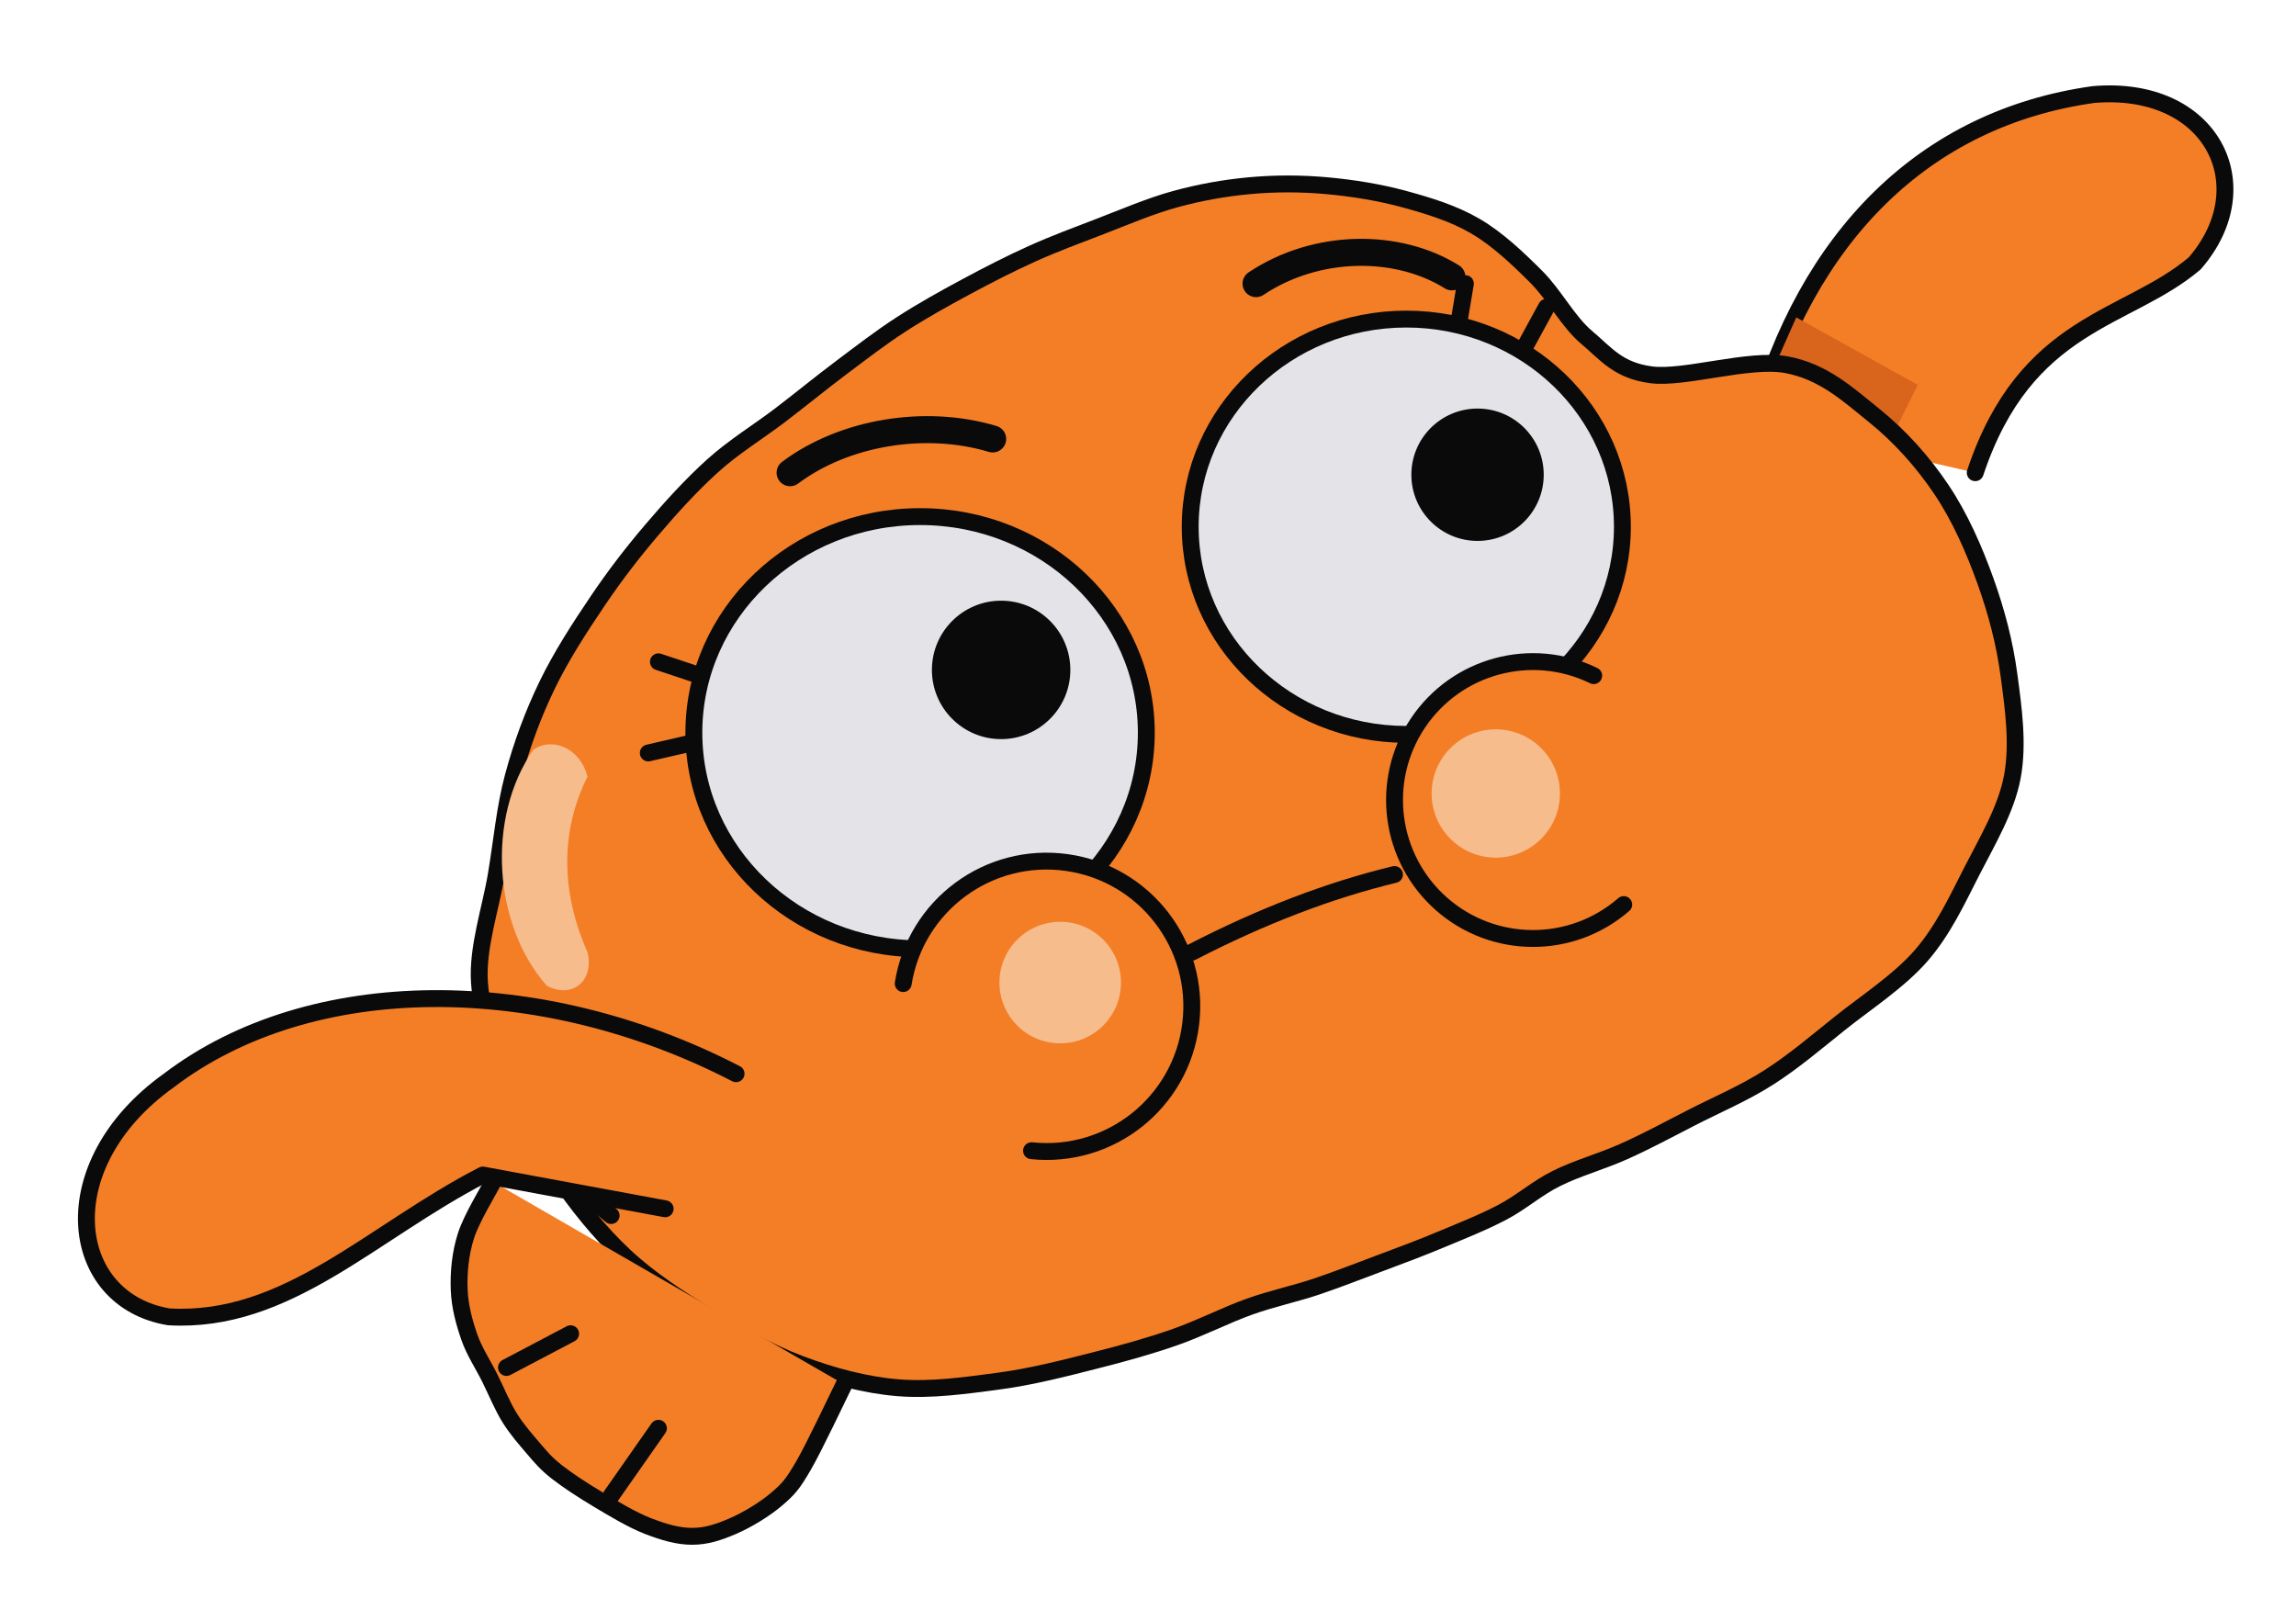
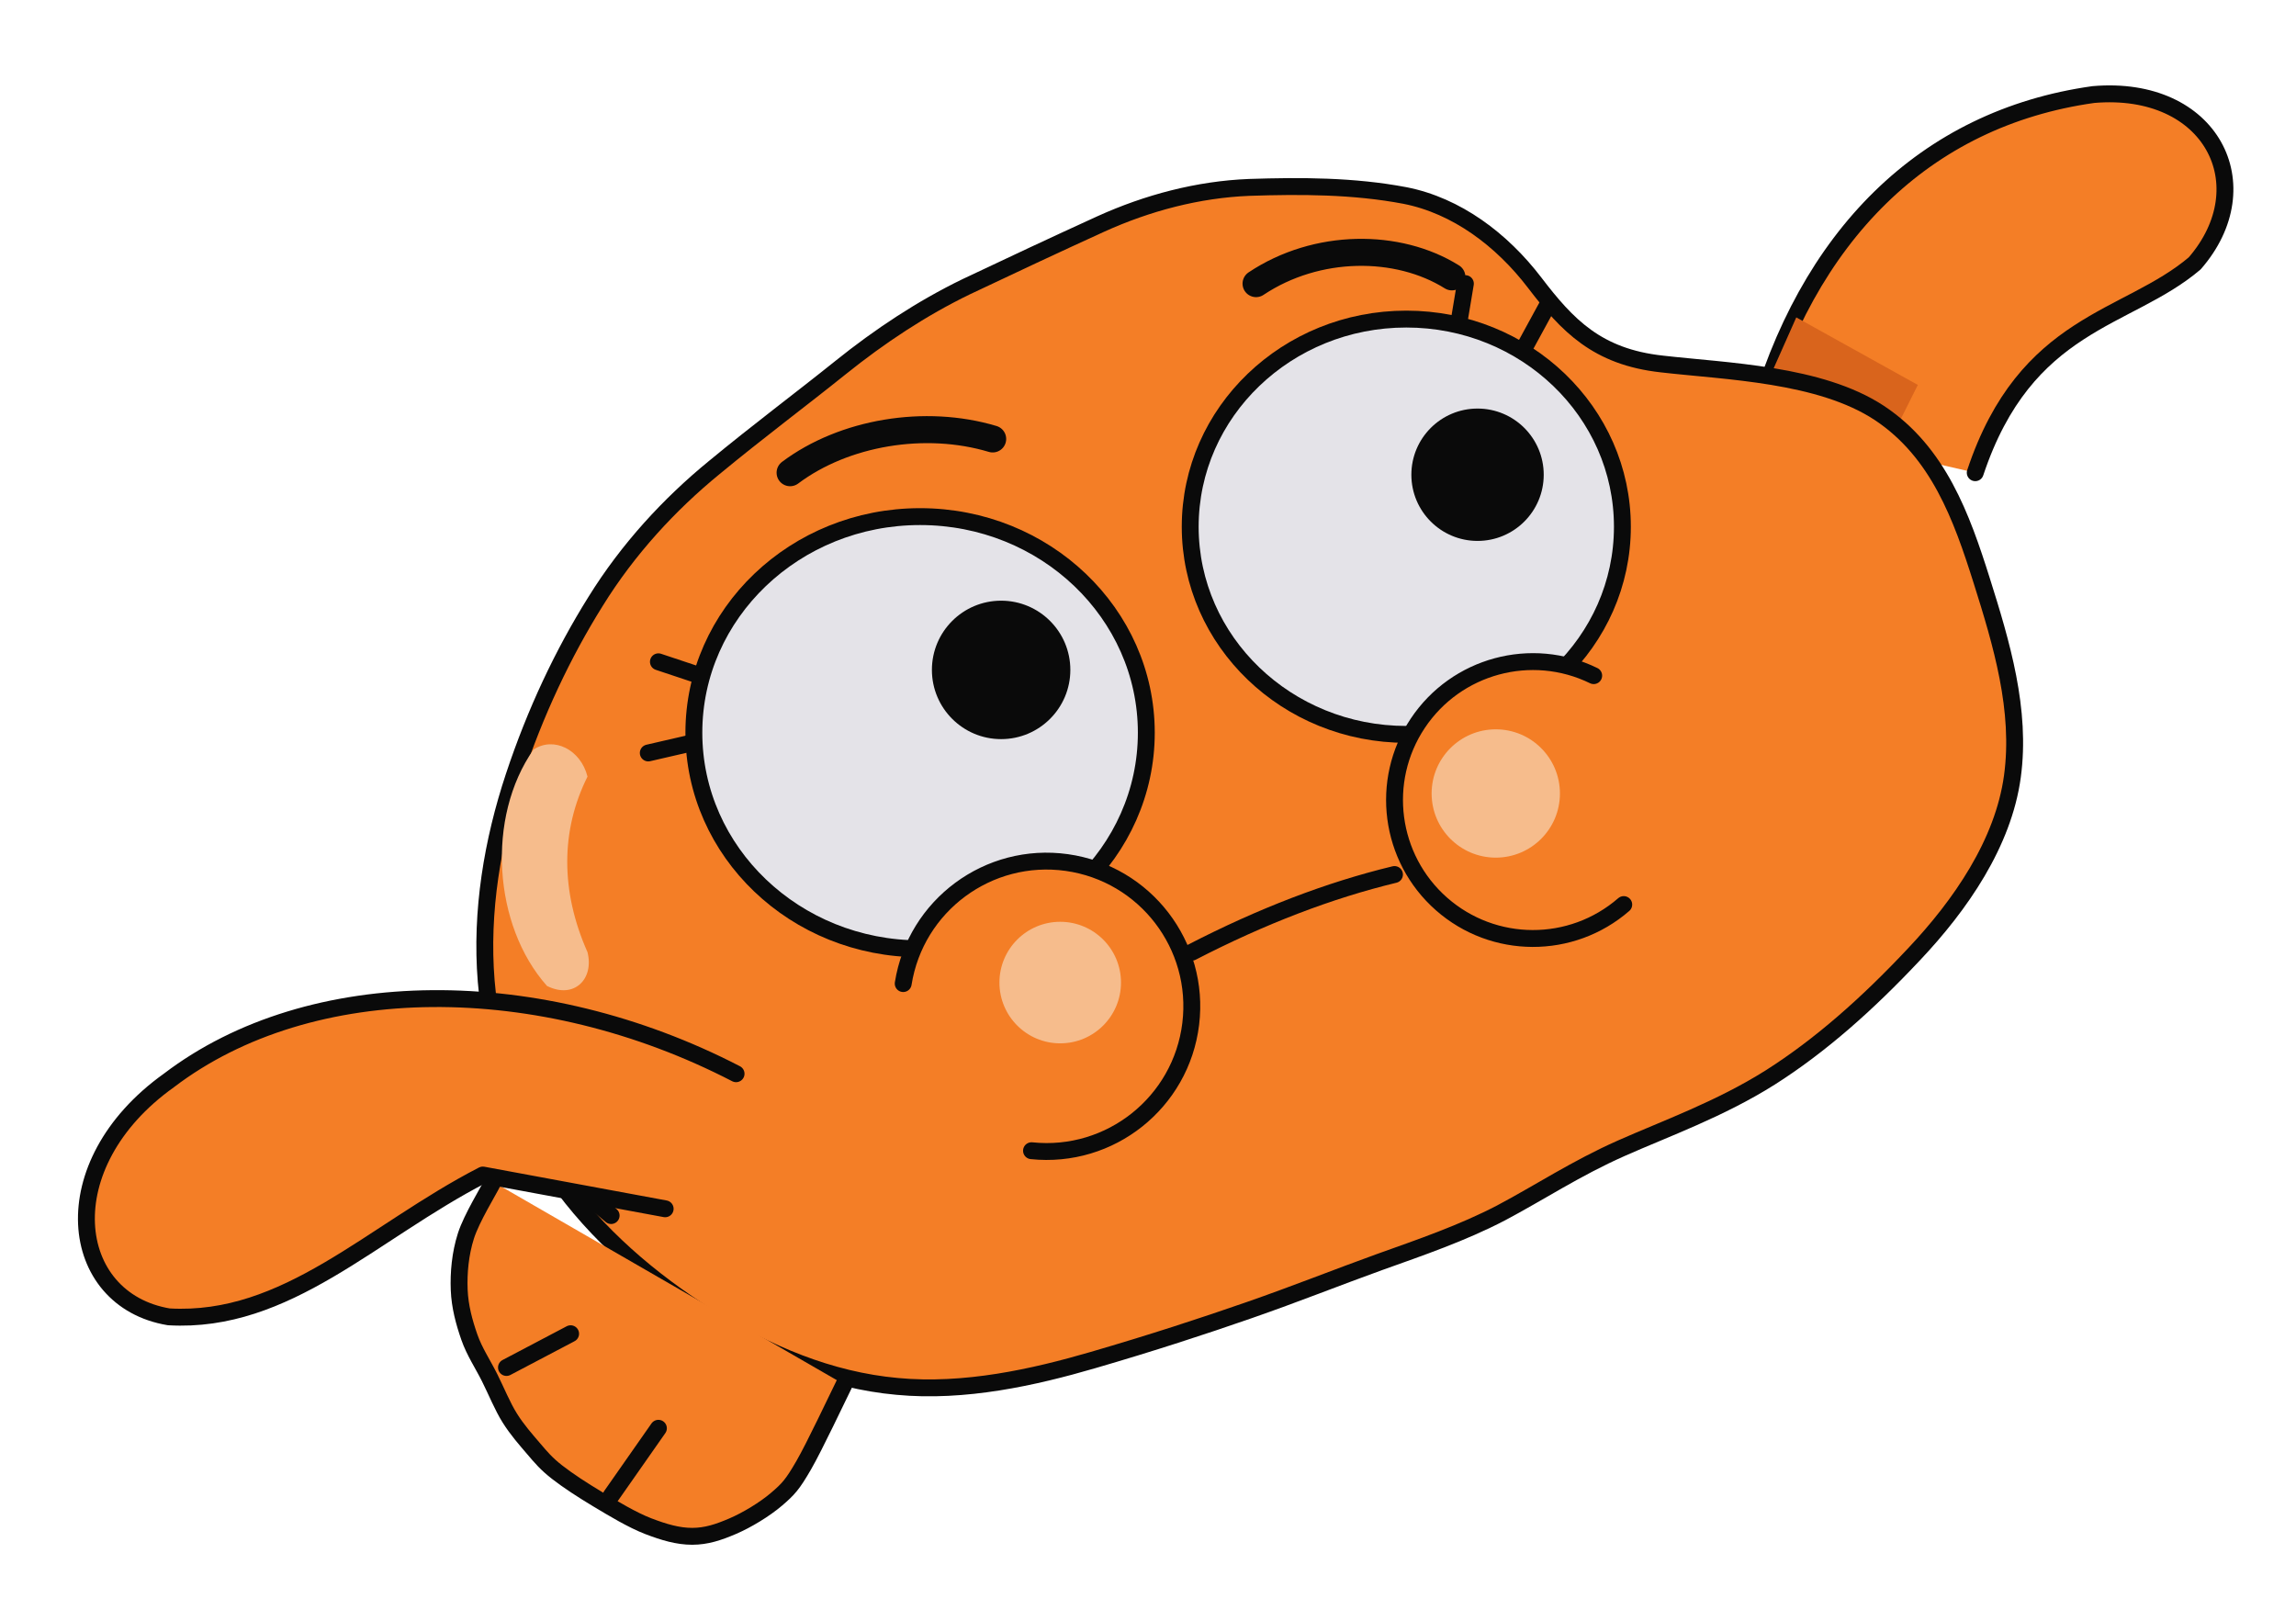
<svg xmlns="http://www.w3.org/2000/svg" viewBox="0 0 680 480" width="680" height="480">
  <path d="M520 125C535 70 570 35 620 28c35-3 50 27 30 50-20 17-50 17-65 62" fill="#f47e26" stroke="#0a0a0a" stroke-width="5" stroke-linecap="round" stroke-linejoin="round" />
  <path d="M524 112l34 22 10-20-36-20z" fill="#d9641c" />
-   <path d="M370 55C377.5 54.3 385.3 54.3 393 55C400.7 55.7 408.7 57.0 416 59C423.3 61.0 430.5 63.2 437 67C443.5 70.8 449.5 76.5 455 82C460.5 87.5 464.3 95.2 470 100C475.7 104.8 479.2 109.7 489 111C498.8 112.3 518.0 106.0 529 108C540.0 110.0 547.3 116.8 555 123C562.7 129.2 569.5 136.8 575 145C580.5 153.2 584.7 162.8 588 172C591.3 181.2 593.7 190.3 595 200C596.3 209.7 597.8 220.3 596 230C594.2 239.7 588.5 249.2 584 258C579.5 266.8 575.5 275.5 569 283C562.5 290.5 552.5 297.0 545 303C537.5 309.0 531.3 314.3 524 319C516.7 323.7 508.2 327.3 501 331C493.8 334.7 487.7 338.0 481 341C474.3 344.0 467.0 346.0 461 349C455.0 352.0 450.7 356.0 445 359C439.3 362.0 433.0 364.5 427 367C421.0 369.5 415.2 371.7 409 374C402.8 376.3 396.5 378.8 390 381C383.5 383.2 377.0 384.5 370 387C363.0 389.5 355.7 393.3 348 396C340.3 398.7 332.7 400.8 324 403C315.3 405.2 305.7 407.7 296 409C286.3 410.3 275.8 411.8 266 411C256.2 410.2 246.3 407.5 237 404C227.7 400.5 218.7 395.3 210 390C201.3 384.7 192.5 379.0 185 372C177.5 365.0 170.7 356.5 165 348C159.3 339.5 154.8 330.5 151 321C147.2 311.5 142.7 301.3 142 291C141.3 280.7 145.3 269.2 147 259C148.7 248.8 149.5 239.3 152 230C154.5 220.7 157.8 211.7 162 203C166.2 194.3 171.8 185.7 177 178C182.2 170.3 187.3 163.7 193 157C198.7 150.3 204.7 143.7 211 138C217.3 132.3 224.7 127.8 231 123C237.3 118.2 243.0 113.5 249 109C255.0 104.5 260.8 100.0 267 96C273.2 92.0 279.5 88.5 286 85C292.5 81.5 299.3 78.0 306 75C312.7 72.0 319.0 69.7 326 67C333.0 64.3 340.7 61.0 348 59C355.3 57.0 362.5 55.7 370 55Z" fill="#f47e26" stroke="#0a0a0a" stroke-width="5" stroke-linecap="round" stroke-linejoin="round" />
+   <path d="M370.0 55.5C385.2 55.0 400.8 55.0 416.1 57.9C431.4 60.9 444.8 71.0 454.5 83.7C464.2 96.4 473.0 105.7 492.2 107.8C511.3 110.0 539.0 110.7 556.6 122.3C574.1 133.9 581.0 153.2 586.9 171.9C592.8 190.6 598.7 210.3 596.0 230.0C593.3 249.7 580.7 268.0 566.8 282.7C553.0 297.4 539.1 309.7 524.3 319.1C509.4 328.5 493.4 334.2 480.1 340.1C466.8 346.0 456.1 353.1 444.6 359.2C433.1 365.2 420.8 369.4 408.5 373.8C396.3 378.2 383.8 383.2 370.0 388.0C356.2 392.8 341.2 397.7 323.7 402.8C306.2 407.9 285.7 412.5 265.7 410.6C245.8 408.8 227.0 400.9 209.9 390.1C192.7 379.3 176.6 365.6 164.7 348.6C152.7 331.5 145.7 311.2 144.0 290.6C142.3 269.9 145.9 249.0 152.2 230.0C158.5 211.0 166.7 193.6 176.4 178.1C186.0 162.6 198.3 149.3 211.5 138.5C224.7 127.6 237.2 118.3 248.9 108.9C260.6 99.5 273.0 91.3 286.2 84.9C299.5 78.6 312.5 72.5 326.1 66.3C339.8 60.1 354.8 56.1 370.0 55.5Z" fill="#f47e26" stroke="#0a0a0a" stroke-width="5" stroke-linecap="round" stroke-linejoin="round" />
  <path d="M158 222c-14 20-12 52 4 70 8 4 14-2 12-10-8-18-8-36 0-52-2-8-10-12-16-8z" fill="#f6bc8c" />
  <path d="M146 350C144.7 352.7 139.7 360.7 138 366C136.3 371.3 135.8 377.0 136 382C136.2 387.0 137.5 391.7 139 396C140.5 400.3 143.0 404.0 145 408C147.0 412.0 148.8 416.5 151 420C153.2 423.5 155.7 426.3 158 429C160.3 431.7 161.8 433.5 165 436C168.2 438.5 172.5 441.3 177 444C181.5 446.7 187.3 450.2 192 452C196.7 453.8 200.8 455.0 205 455C209.2 455.0 212.8 453.8 217 452C221.2 450.2 226.5 447.0 230 444C233.5 441.0 234.7 439.7 238 434C241.3 428.3 248.0 414.0 250 410" fill="#f47e26" stroke="#0a0a0a" stroke-width="5" stroke-linecap="round" stroke-linejoin="round" />
  <path d="M150 405L169 395M181 443L195 423M175 355l6 5" fill="none" stroke="#0a0a0a" stroke-width="5" stroke-linecap="round" stroke-linejoin="round" />
  <path d="M218 318C160 288 92 288 50 320c-35 25-30 65 0 70 35 2 60-25 93-42L197 358" fill="#f47e26" stroke="#0a0a0a" stroke-width="5" stroke-linecap="round" stroke-linejoin="round" />
  <ellipse cx="272.5" cy="217" rx="67" ry="64" fill="#e4e3e8" stroke="#0a0a0a" stroke-width="5" stroke-linecap="round" stroke-linejoin="round" />
  <ellipse cx="416.5" cy="156" rx="64" ry="61.5" fill="#e4e3e8" stroke="#0a0a0a" stroke-width="5" stroke-linecap="round" stroke-linejoin="round" />
  <circle cx="296.5" cy="198.4" r="20.5" fill="#0a0a0a" />
  <circle cx="437.6" cy="140.6" r="19.6" fill="#0a0a0a" />
  <path d="M207 200l-12-4M205 220l-13 3M432 96l2-12M452 102l6-11" fill="none" stroke="#0a0a0a" stroke-width="5" stroke-linecap="round" stroke-linejoin="round" />
  <path d="M234 140c16-12 40-16 60-10M372 84c18-12 42-12 58-2" fill="none" stroke="#0a0a0a" stroke-width="8" stroke-linecap="round" stroke-linejoin="round" />
  <circle cx="310" cy="298" r="43" fill="#f47e26" />
  <path d="M267.5 291.3A43 43 0 1 1 305.5 340.8" fill="none" stroke="#0a0a0a" stroke-width="5" stroke-linecap="round" />
  <circle cx="454" cy="237" r="41" fill="#f47e26" />
  <path d="M472.0 200.1A41 41 0 1 0 480.9 267.9" fill="none" stroke="#0a0a0a" stroke-width="5" stroke-linecap="round" />
  <path d="M353 282Q384 266 413 259" fill="none" stroke="#0a0a0a" stroke-width="5" stroke-linecap="round" stroke-linejoin="round" />
  <circle cx="314" cy="291" r="18" fill="#f6bc8c" />
  <circle cx="443" cy="235" r="19" fill="#f6bc8c" />
</svg>
